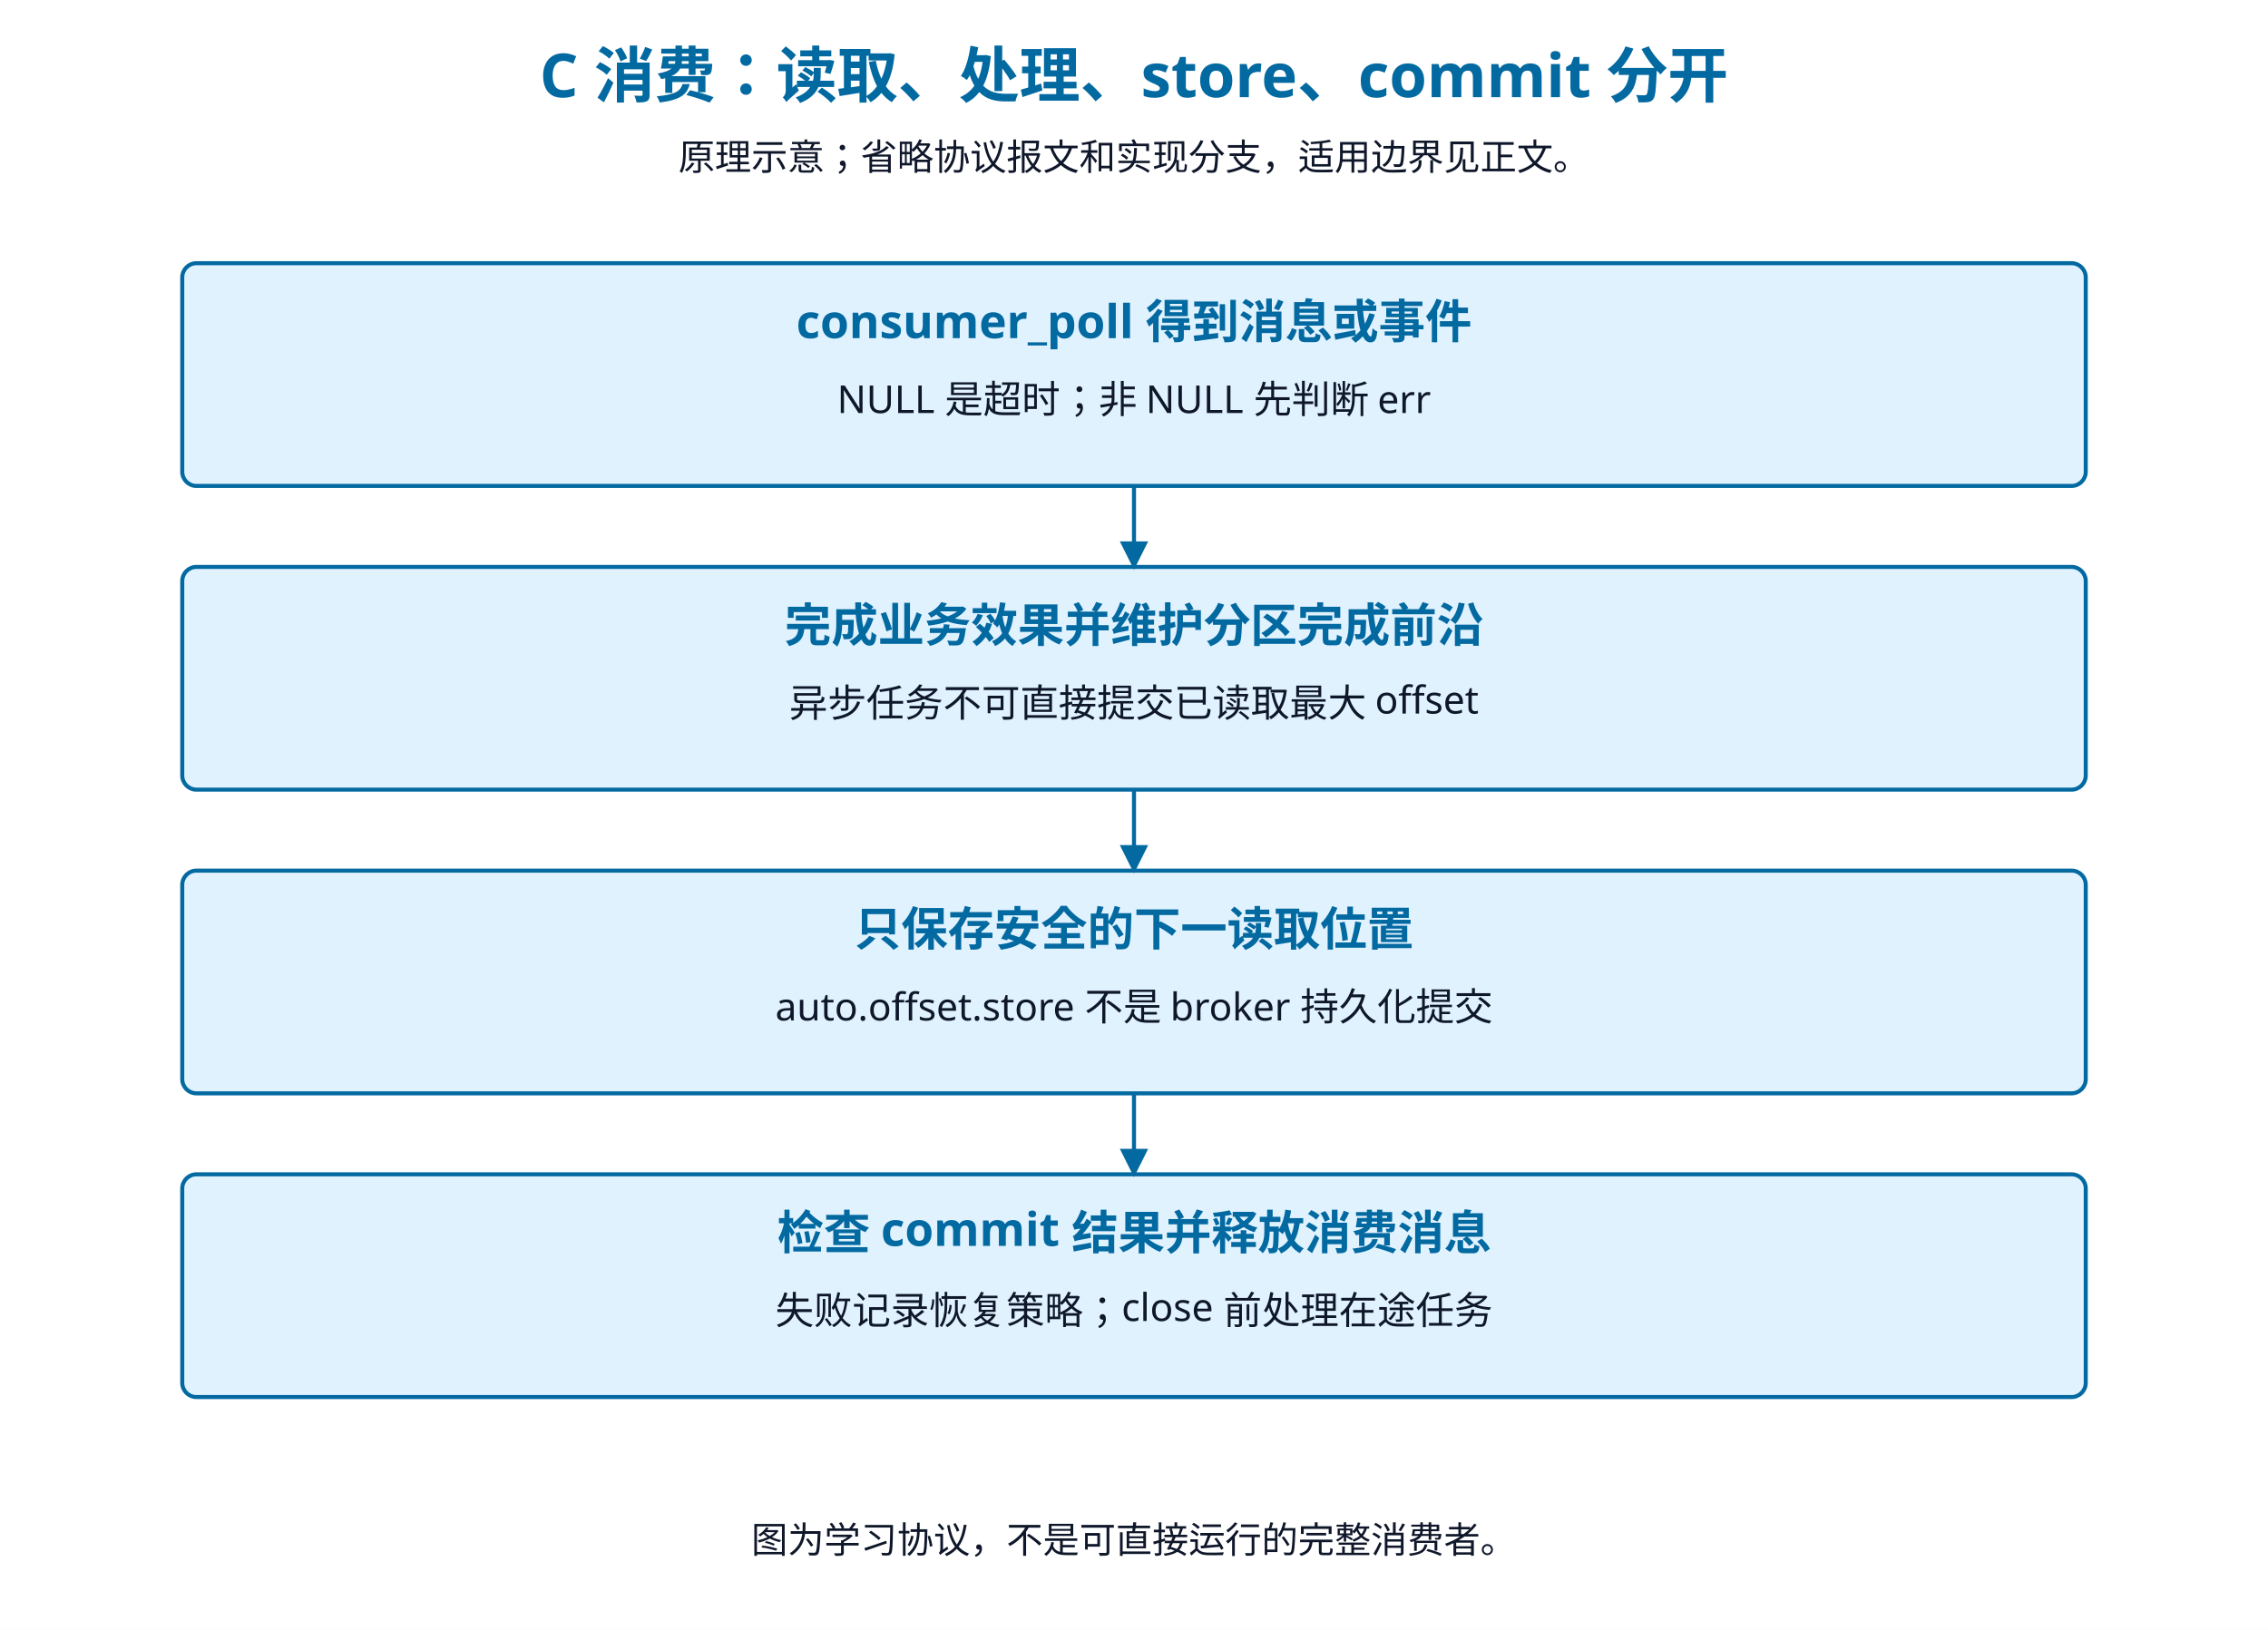
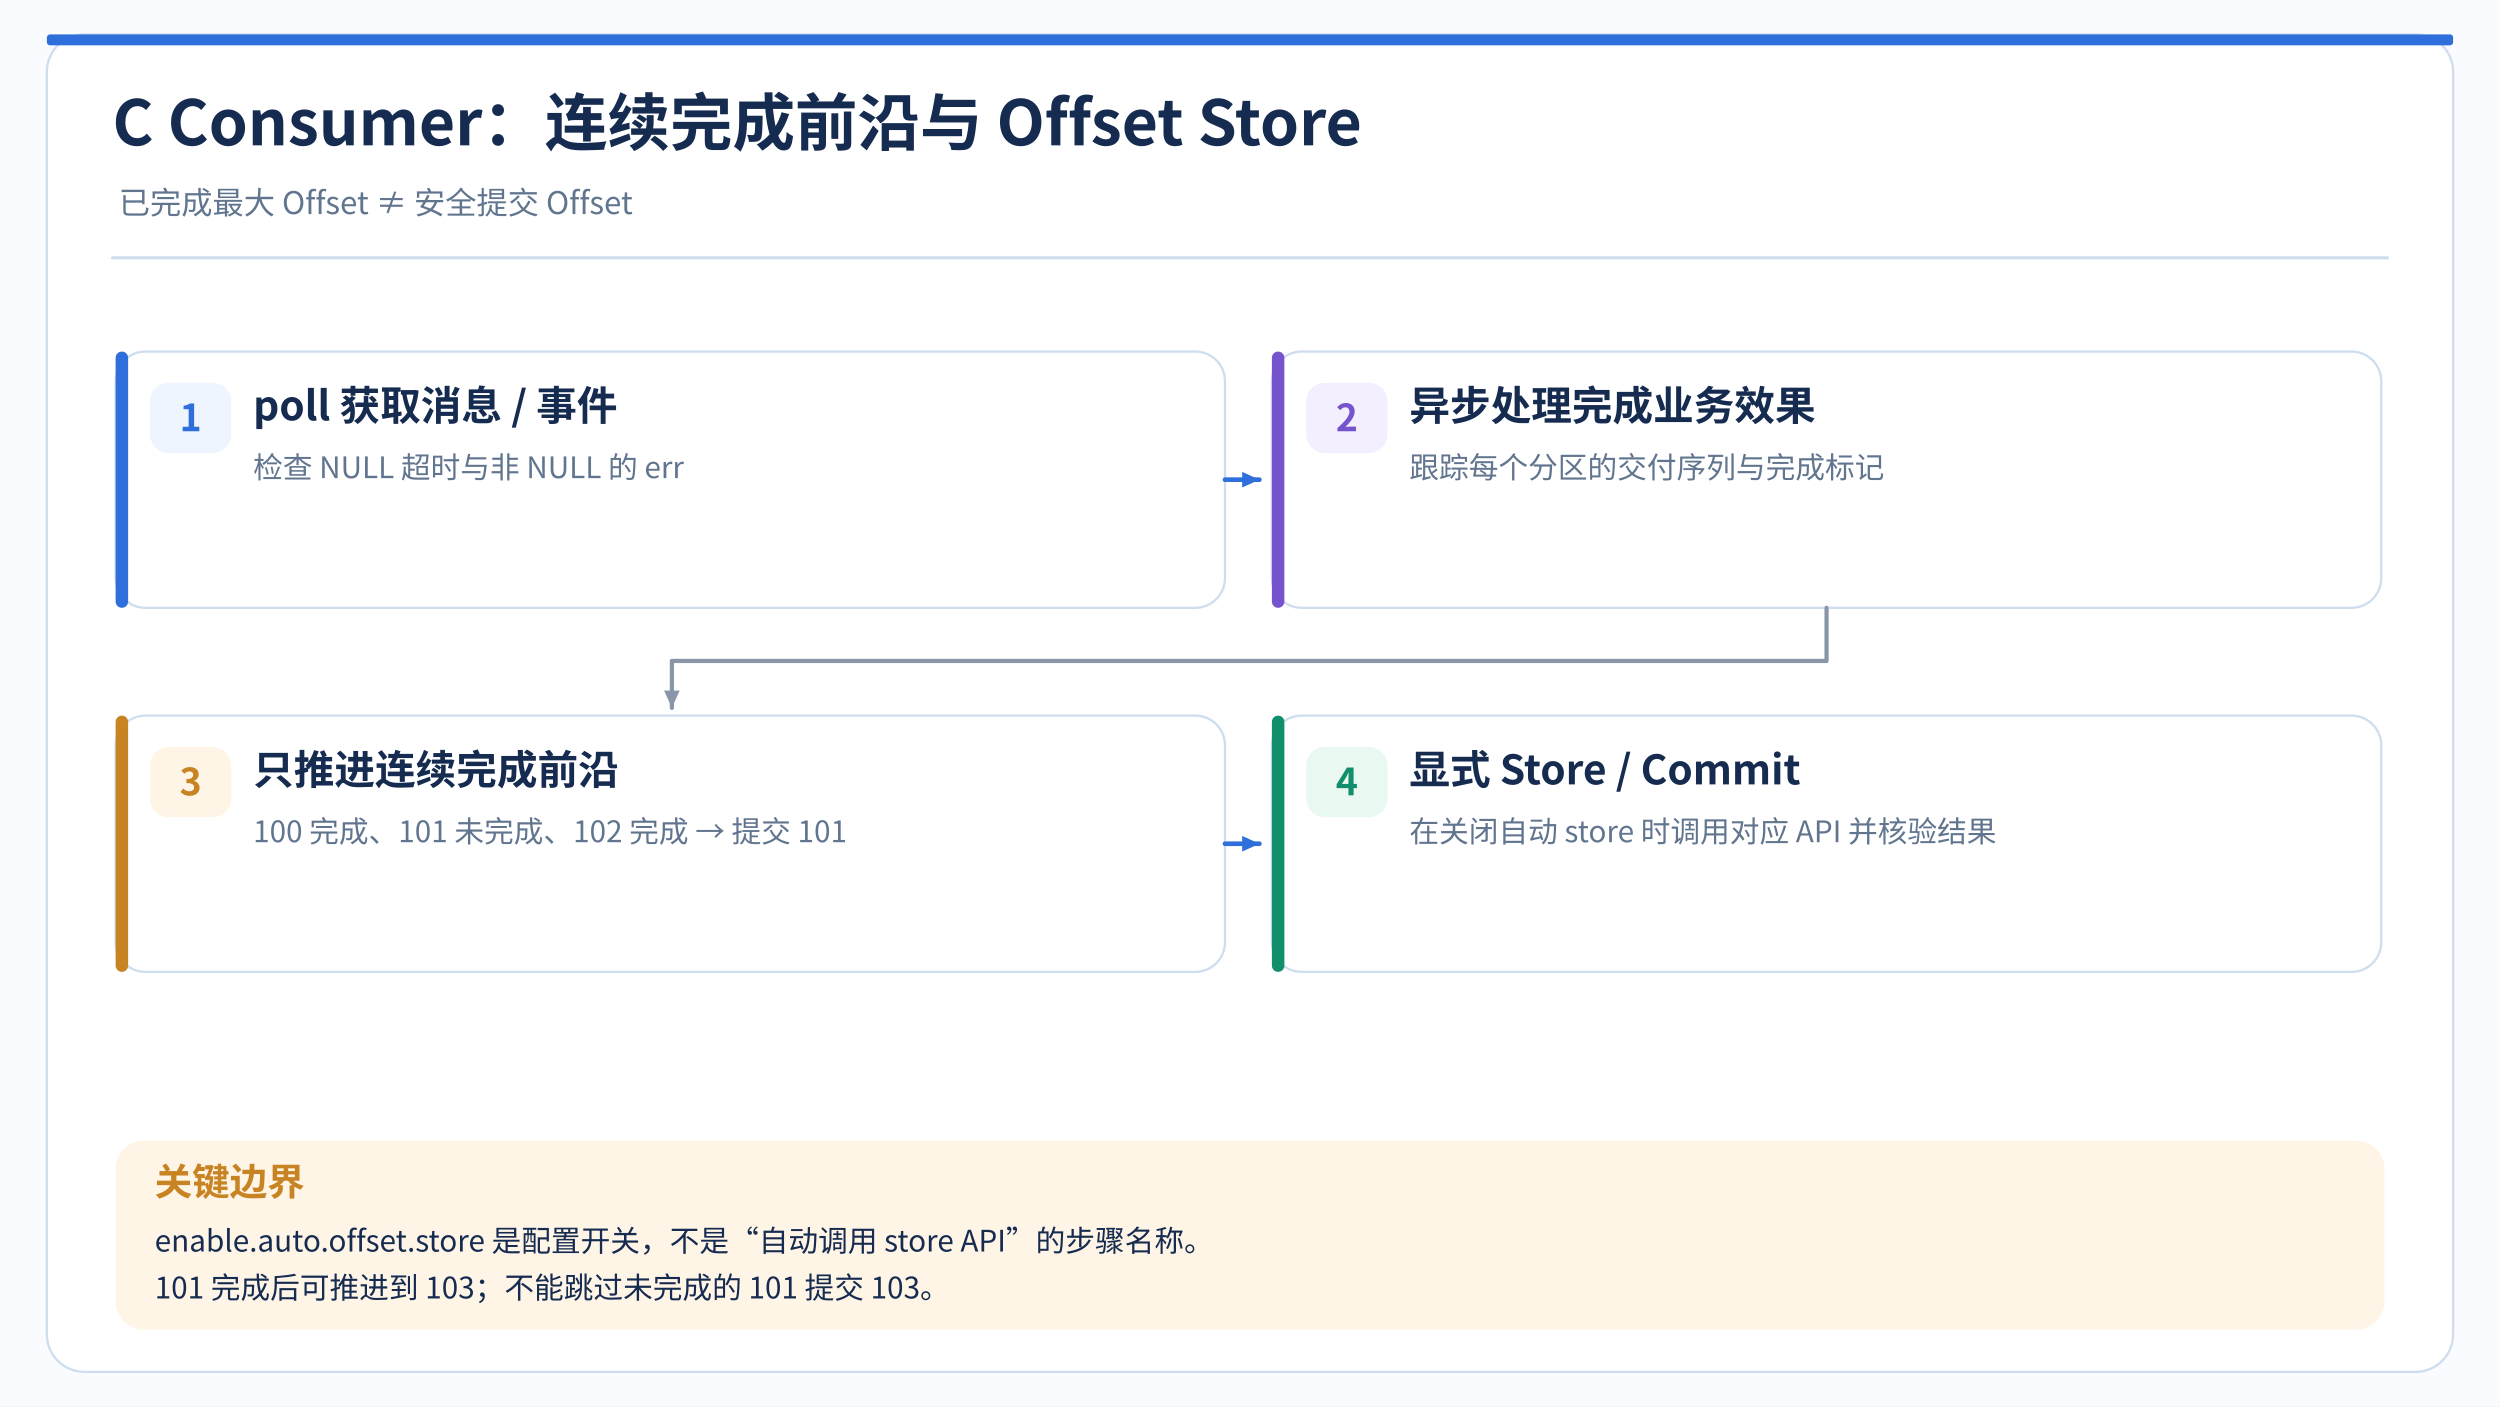
- <svg xmlns="http://www.w3.org/2000/svg" width="1120" height="805" viewBox="0 0 1120 805" role="img" aria-labelledby="title desc">
-   <defs>
-     <pattern id="grid" width="24" height="24" patternUnits="userSpaceOnUse">
-       <path d="M24 0H0V24" fill="none" stroke="#E7F1F8" stroke-width="1" />
-     </pattern>
-     <marker id="arrow" viewBox="0 0 10 10" refX="9" refY="5" markerWidth="7" markerHeight="7" orient="auto">
-       <path d="M0 0L10 5L0 10Z" fill="#0369A1" />
-     </marker>
-   </defs>
-   <rect width="100%" height="100%" fill="#FFFFFF" />
-   <g font-family="Microsoft YaHei,Segoe UI,sans-serif">
-     <text x="560.0" y="48" text-anchor="middle" fill="#0369A1" font-size="30" font-weight="600">
-       <tspan x="560.0" dy="0">C 消费：读取、处理、store、commit 分开</tspan>
-     </text>
-     <text x="560.0" y="84" text-anchor="middle" fill="#0F172A" font-size="18" font-weight="400">
-       <tspan x="560.0" dy="0">原理示意；省略协议报文和实现分支，适用边界见正文。</tspan>
-     </text>
-     <rect x="90" y="130" width="940" height="110" rx="7" fill="#E0F2FE" stroke="#0369A1" stroke-width="2" />
-     <text x="560.0" y="167" text-anchor="middle" fill="#0369A1" font-size="23" font-weight="600">
-       <tspan x="560.0" dy="0">consumer_poll 得到消息或事件</tspan>
-     </text>
-     <text x="560.0" y="204" text-anchor="middle" fill="#0F172A" font-size="19" font-weight="400">
-       <tspan x="560.0" dy="0">NULL 是超时；非 NULL 先判断 err</tspan>
-     </text>
-     <rect x="90" y="280" width="940" height="110" rx="7" fill="#E0F2FE" stroke="#0369A1" stroke-width="2" />
-     <text x="560.0" y="317" text-anchor="middle" fill="#0369A1" font-size="23" font-weight="600">
-       <tspan x="560.0" dy="0">完成业务效果并维护分区完成前沿</tspan>
-     </text>
-     <text x="560.0" y="354" text-anchor="middle" fill="#0F172A" font-size="19" font-weight="400">
-       <tspan x="560.0" dy="0">异步任务不可直接提交已读取最大 offset</tspan>
-     </text>
-     <path d="M560 240 L560 280" fill="none" stroke="#0369A1" stroke-width="2" marker-end="url(#arrow)" />
-     <rect x="90" y="430" width="940" height="110" rx="7" fill="#E0F2FE" stroke="#0369A1" stroke-width="2" />
-     <text x="560.0" y="467" text-anchor="middle" fill="#0369A1" font-size="23" font-weight="600">
-       <tspan x="560.0" dy="0">只保存安全的下一读取位置</tspan>
-     </text>
-     <text x="560.0" y="504" text-anchor="middle" fill="#0F172A" font-size="19" font-weight="400">
-       <tspan x="560.0" dy="0">auto.offset.store 不是 broker 持久化提交</tspan>
-     </text>
-     <path d="M560 390 L560 430" fill="none" stroke="#0369A1" stroke-width="2" marker-end="url(#arrow)" />
-     <rect x="90" y="580" width="940" height="110" rx="7" fill="#E0F2FE" stroke="#0369A1" stroke-width="2" />
-     <text x="560.0" y="617" text-anchor="middle" fill="#0369A1" font-size="23" font-weight="600">
-       <tspan x="560.0" dy="0">检查 commit 结果并释放消费消息</tspan>
-     </text>
-     <text x="560.0" y="654" text-anchor="middle" fill="#0F172A" font-size="19" font-weight="400">
-       <tspan x="560.0" dy="0">失败记录恢复策略；close 前处理在途任务</tspan>
-     </text>
-     <path d="M560 540 L560 580" fill="none" stroke="#0369A1" stroke-width="2" marker-end="url(#arrow)" />
-     <text x="560.0" y="767" text-anchor="middle" fill="#0F172A" font-size="18" font-weight="400">
-       <tspan x="560.0" dy="0">图为学习协议，不是可直接运行的完整消费者。</tspan>
-     </text>
-   </g>
+ <svg xmlns="http://www.w3.org/2000/svg" baseProfile="full" height="900" version="1.1" viewBox="0 0 1600 900" width="1600">
+   <defs />
+   <rect fill="#F9FBFE" height="900" rx="0" ry="0" stroke="none" stroke-width="1.5" width="1600" x="0" y="0" />
+   <rect fill="#FFFFFF" height="856" rx="24" ry="24" stroke="#CFDEEF" stroke-width="1.5" width="1540" x="30" y="22" />
+   <rect fill="#2F6FDB" height="7" rx="2" ry="2" stroke="none" stroke-width="1.5" width="1540" x="30" y="22" />
+   <text fill="#162B50" font-family="Noto Sans CJK SC" font-size="40" font-weight="bold" x="72" y="93">C Consumer：连续完成前沿与 Offset Store</text>
+   <text fill="#61758F" font-family="Noto Sans CJK SC" font-size="20" font-weight="normal" x="76" y="137">已完成最大 Offset ≠ 安全提交 Offset</text>
+   <polyline fill="none" points="72,165 1528,165" stroke="#CFDEEF" stroke-linecap="round" stroke-linejoin="round" stroke-width="2" />
+   <rect fill="#FFFFFF" height="164" rx="19" ry="19" stroke="#CFDEEF" stroke-width="1.5" width="710" x="74" y="225" />
+   <rect fill="#2F6FDB" height="164" rx="4" ry="4" stroke="none" stroke-width="1.5" width="8" x="74" y="225" />
+   <rect fill="#EEF5FF" height="45" rx="12" ry="12" stroke="none" stroke-width="1.5" width="52" x="96" y="245" />
+   <text fill="#2F6FDB" font-family="Noto Sans CJK SC" font-size="24" font-weight="bold" text-anchor="middle" x="122" y="276">1</text>
+   <text fill="#162B50" font-family="Noto Sans CJK SC" font-size="26" font-weight="bold" x="162" y="269">poll 获取消息 / 事件</text>
+   <text fill="#61758F" font-family="Noto Sans CJK SC" font-size="19" font-weight="normal" x="162" y="306">检查 NULL 超时与非 NULL 的 err</text>
+   <rect fill="#FFFFFF" height="164" rx="19" ry="19" stroke="#CFDEEF" stroke-width="1.5" width="710" x="814" y="225" />
+   <rect fill="#7554CE" height="164" rx="4" ry="4" stroke="none" stroke-width="1.5" width="8" x="814" y="225" />
+   <rect fill="#F3EFFF" height="45" rx="12" ry="12" stroke="none" stroke-width="1.5" width="52" x="836" y="245" />
+   <text fill="#7554CE" font-family="Noto Sans CJK SC" font-size="24" font-weight="bold" text-anchor="middle" x="862" y="276">2</text>
+   <text fill="#162B50" font-family="Noto Sans CJK SC" font-size="26" font-weight="bold" x="902" y="269">异步处理完成业务效果</text>
+   <text fill="#61758F" font-family="Noto Sans CJK SC" font-size="19" font-weight="normal" x="902" y="306">跟踪每个分区的交付序列与完成标记</text>
+   <rect fill="#FFFFFF" height="164" rx="19" ry="19" stroke="#CFDEEF" stroke-width="1.5" width="710" x="74" y="458" />
+   <rect fill="#C88323" height="164" rx="4" ry="4" stroke="none" stroke-width="1.5" width="8" x="74" y="458" />
+   <rect fill="#FFF5E7" height="45" rx="12" ry="12" stroke="none" stroke-width="1.5" width="52" x="96" y="478" />
+   <text fill="#C88323" font-family="Noto Sans CJK SC" font-size="24" font-weight="bold" text-anchor="middle" x="122" y="509">3</text>
+   <text fill="#162B50" font-family="Noto Sans CJK SC" font-size="26" font-weight="bold" x="162" y="502">只推进连续完成前沿</text>
+   <text fill="#61758F" font-family="Noto Sans CJK SC" font-size="19" font-weight="normal" x="162" y="539">100 完成、101 未完成、102 完成 → 提交 101</text>
+   <rect fill="#FFFFFF" height="164" rx="19" ry="19" stroke="#CFDEEF" stroke-width="1.5" width="710" x="814" y="458" />
+   <rect fill="#118E6B" height="164" rx="4" ry="4" stroke="none" stroke-width="1.5" width="8" x="814" y="458" />
+   <rect fill="#E9F8F0" height="45" rx="12" ry="12" stroke="none" stroke-width="1.5" width="52" x="836" y="478" />
+   <text fill="#118E6B" font-family="Noto Sans CJK SC" font-size="24" font-weight="bold" text-anchor="middle" x="862" y="509">4</text>
+   <text fill="#162B50" font-family="Noto Sans CJK SC" font-size="26" font-weight="bold" x="902" y="502">显式 Store / Commit</text>
+   <text fill="#61758F" font-family="Noto Sans CJK SC" font-size="19" font-weight="normal" x="902" y="539">在关闭自动 store 时调用对应 API 并核验结果</text>
+   <polyline fill="none" points="784,307 806,307" stroke="#2F6FDB" stroke-linecap="round" stroke-linejoin="round" stroke-width="3" />
+   <polygon fill="#2F6FDB" points="806,307 795.0,302.0 795.0,312.0" />
+   <polyline fill="none" points="1169,389 1169,423 430,423 430,453" stroke="#8996A8" stroke-linecap="round" stroke-linejoin="round" stroke-width="2.7" />
+   <polygon fill="#8996A8" points="430,453 435.0,442.0 425.0,442.0" />
+   <polyline fill="none" points="784,540 806,540" stroke="#2F6FDB" stroke-linecap="round" stroke-linejoin="round" stroke-width="3" />
+   <polygon fill="#2F6FDB" points="806,540 795.0,535.0 795.0,545.0" />
+   <rect fill="#FFF5E7" height="121" rx="18" ry="18" stroke="none" stroke-width="1.5" width="1452" x="74" y="730" />
+   <text fill="#C88323" font-family="Noto Sans CJK SC" font-size="24" font-weight="bold" x="99" y="765">关键边界</text>
+   <text fill="#162B50" font-family="Noto Sans CJK SC" font-size="19" font-weight="normal" x="99" y="801">enable.auto.offset.store 是配置开关，不是“自动调用 store API”的步骤名称。</text>
+   <text fill="#162B50" font-family="Noto Sans CJK SC" font-size="19" font-weight="normal" x="99" y="831">101 完成后可推进到 103；不能跳过未完成的 101 提交 103。</text>
</svg>
